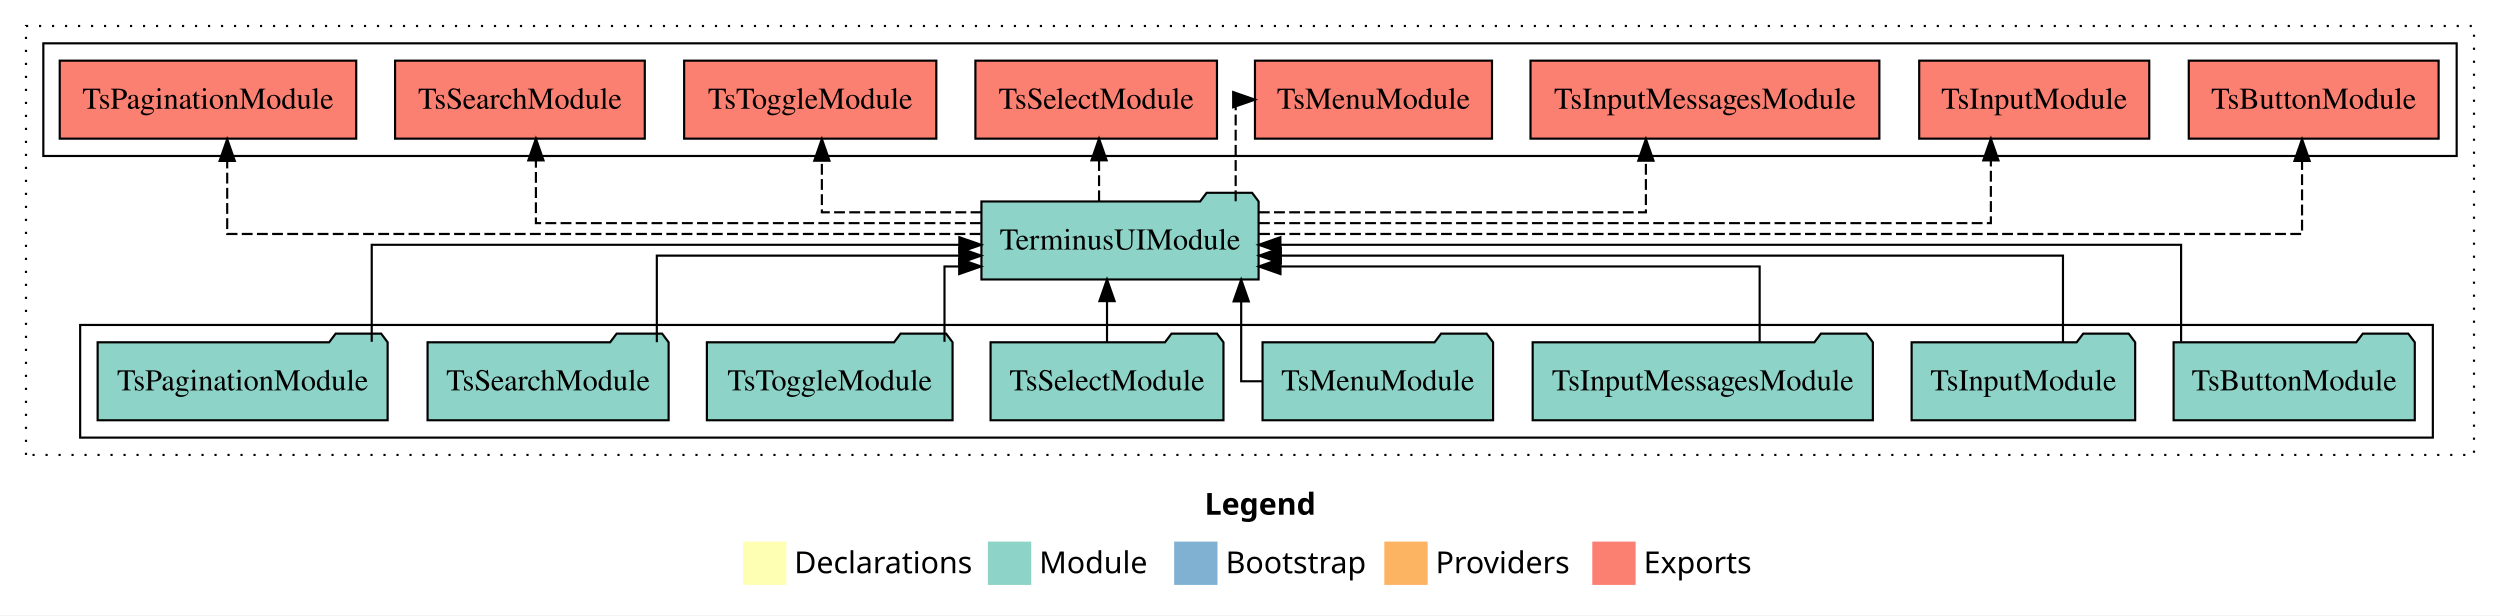
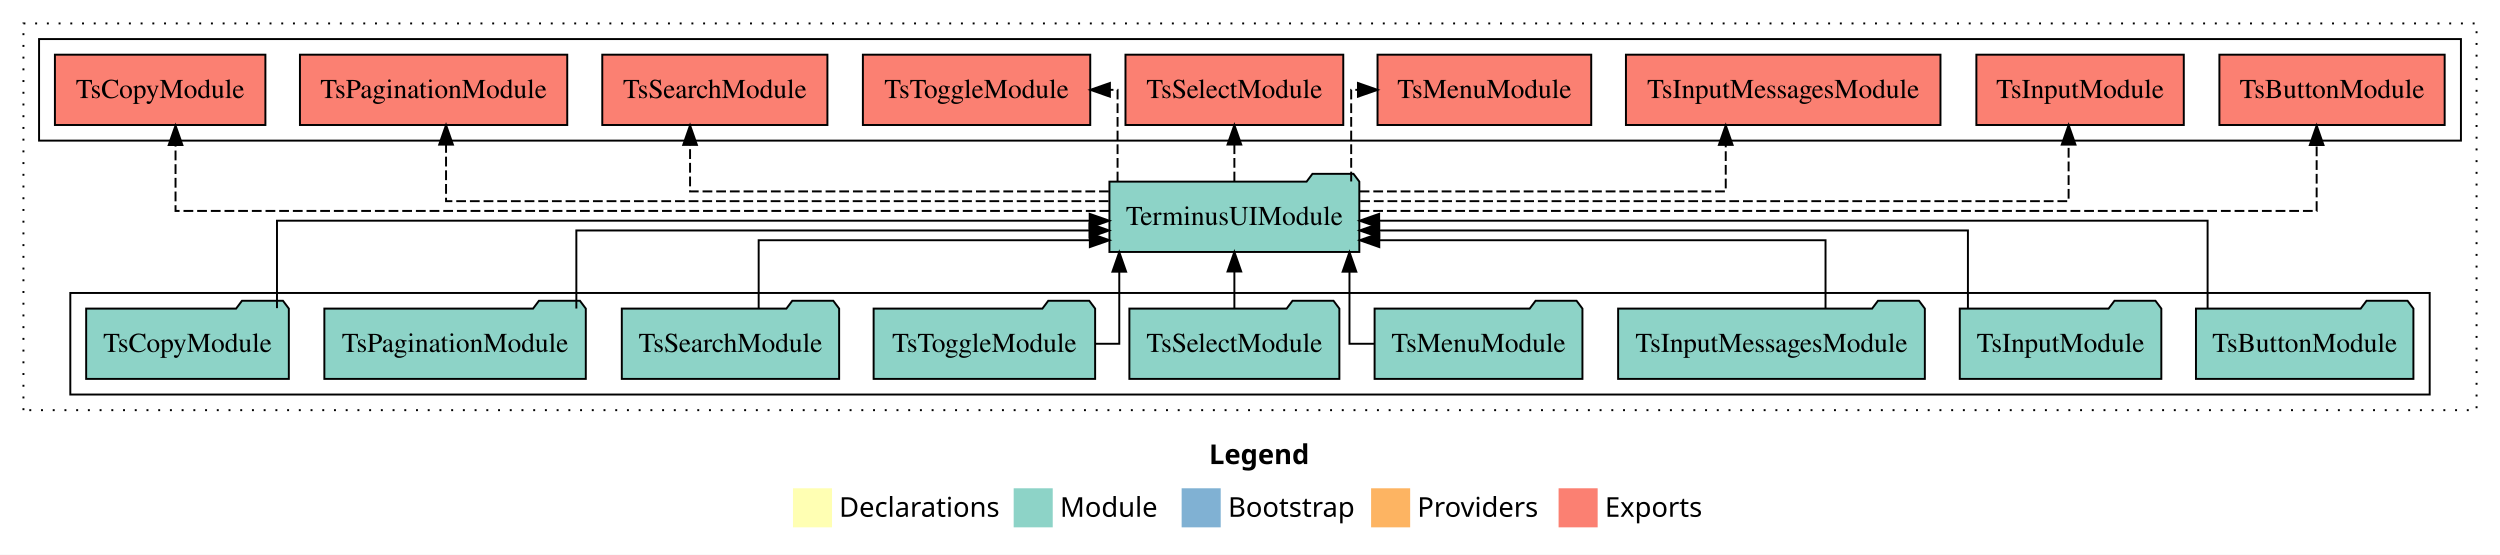
- <svg xmlns="http://www.w3.org/2000/svg" width="1154pt" height="284pt" viewBox="0.00 0.00 1154.00 284.00">
+ <svg xmlns="http://www.w3.org/2000/svg" width="1280pt" height="284pt" viewBox="0.00 0.00 1280.00 284.00">
  <g id="graph0" class="graph" transform="scale(1 1) rotate(0) translate(4 280)">
-     <polygon fill="#ffffff" stroke="transparent" points="-4,4 -4,-280 1150,-280 1150,4 -4,4" />
-     <text text-anchor="start" x="552.009" y="-42.4" font-family="sans-serif" font-weight="bold" font-size="14.00" fill="#000000">Legend</text>
-     <polygon fill="#ffffb3" stroke="transparent" points="339,-10 339,-30 359,-30 359,-10 339,-10" />
-     <text text-anchor="start" x="362.629" y="-15.4" font-family="sans-serif" font-size="14.00" fill="#000000">  Declarations</text>
-     <polygon fill="#8dd3c7" stroke="transparent" points="452,-10 452,-30 472,-30 472,-10 452,-10" />
-     <text text-anchor="start" x="475.725" y="-15.4" font-family="sans-serif" font-size="14.00" fill="#000000">  Module</text>
-     <polygon fill="#80b1d3" stroke="transparent" points="538,-10 538,-30 558,-30 558,-10 538,-10" />
-     <text text-anchor="start" x="561.781" y="-15.4" font-family="sans-serif" font-size="14.00" fill="#000000">  Bootstrap</text>
-     <polygon fill="#fdb462" stroke="transparent" points="635,-10 635,-30 655,-30 655,-10 635,-10" />
-     <text text-anchor="start" x="658.673" y="-15.4" font-family="sans-serif" font-size="14.00" fill="#000000">  Providers</text>
-     <polygon fill="#fb8072" stroke="transparent" points="731,-10 731,-30 751,-30 751,-10 731,-10" />
-     <text text-anchor="start" x="754.726" y="-15.4" font-family="sans-serif" font-size="14.00" fill="#000000">  Exports</text>
+     <polygon fill="#ffffff" stroke="transparent" points="-4,4 -4,-280 1276,-280 1276,4 -4,4" />
+     <text text-anchor="start" x="615.009" y="-42.4" font-family="sans-serif" font-weight="bold" font-size="14.00" fill="#000000">Legend</text>
+     <polygon fill="#ffffb3" stroke="transparent" points="402,-10 402,-30 422,-30 422,-10 402,-10" />
+     <text text-anchor="start" x="425.629" y="-15.4" font-family="sans-serif" font-size="14.00" fill="#000000">  Declarations</text>
+     <polygon fill="#8dd3c7" stroke="transparent" points="515,-10 515,-30 535,-30 535,-10 515,-10" />
+     <text text-anchor="start" x="538.725" y="-15.4" font-family="sans-serif" font-size="14.00" fill="#000000">  Module</text>
+     <polygon fill="#80b1d3" stroke="transparent" points="601,-10 601,-30 621,-30 621,-10 601,-10" />
+     <text text-anchor="start" x="624.781" y="-15.4" font-family="sans-serif" font-size="14.00" fill="#000000">  Bootstrap</text>
+     <polygon fill="#fdb462" stroke="transparent" points="698,-10 698,-30 718,-30 718,-10 698,-10" />
+     <text text-anchor="start" x="721.673" y="-15.4" font-family="sans-serif" font-size="14.00" fill="#000000">  Providers</text>
+     <polygon fill="#fb8072" stroke="transparent" points="794,-10 794,-30 814,-30 814,-10 794,-10" />
+     <text text-anchor="start" x="817.726" y="-15.4" font-family="sans-serif" font-size="14.00" fill="#000000">  Exports</text>
    <g id="clust1" class="cluster">
-       <polygon fill="none" stroke="#000000" stroke-dasharray="1,5" points="8,-70 8,-268 1138,-268 1138,-70 8,-70" />
+       <polygon fill="none" stroke="#000000" stroke-dasharray="1,5" points="8,-70 8,-268 1264,-268 1264,-70 8,-70" />
    </g>
    <g id="clust3" class="cluster">
-       <polygon fill="none" stroke="#000000" points="33,-78 33,-130 1119,-130 1119,-78 33,-78" />
+       <polygon fill="none" stroke="#000000" points="32,-78 32,-130 1240,-130 1240,-78 32,-78" />
    </g>
    <g id="clust4" class="cluster">
-       <polygon fill="none" stroke="#000000" points="16,-208 16,-260 1130,-260 1130,-208 16,-208" />
+       <polygon fill="none" stroke="#000000" points="16,-208 16,-260 1256,-260 1256,-208 16,-208" />
    </g>
    <g id="node1" class="node">
-       <polygon fill="#8dd3c7" stroke="#000000" points="1110.665,-122 1107.665,-126 1086.665,-126 1083.665,-122 999.335,-122 999.335,-86 1110.665,-86 1110.665,-122" />
-       <text text-anchor="middle" x="1055" y="-99.8" font-family="Times,serif" font-size="14.00" fill="#000000">TsButtonModule</text>
+       <polygon fill="#8dd3c7" stroke="#000000" points="1231.665,-122 1228.665,-126 1207.665,-126 1204.665,-122 1120.335,-122 1120.335,-86 1231.665,-86 1231.665,-122" />
+       <text text-anchor="middle" x="1176" y="-99.8" font-family="Times,serif" font-size="14.00" fill="#000000">TsButtonModule</text>
+     </g>
+     <g id="node10" class="node">
+       <polygon fill="#8dd3c7" stroke="#000000" points="691.971,-187 688.971,-191 667.971,-191 664.971,-187 564.029,-187 564.029,-151 691.971,-151 691.971,-187" />
+       <text text-anchor="middle" x="628" y="-164.8" font-family="Times,serif" font-size="14.00" fill="#000000">TerminusUIModule</text>
+     </g>
+     <g id="edge1" class="edge">
+       <path fill="none" stroke="#000000" d="M1126.293,-122.222C1126.293,-140.828 1126.293,-167 1126.293,-167 1126.293,-167 702.123,-167 702.123,-167" />
+       <polygon fill="#000000" stroke="#000000" points="702.123,-163.5 692.123,-167 702.123,-170.5 702.123,-163.5" />
+     </g>
+     <g id="node2" class="node">
+       <polygon fill="#8dd3c7" stroke="#000000" points="1102.598,-122 1099.598,-126 1078.598,-126 1075.598,-122 999.402,-122 999.402,-86 1102.598,-86 1102.598,-122" />
+       <text text-anchor="middle" x="1051" y="-99.8" font-family="Times,serif" font-size="14.00" fill="#000000">TsInputModule</text>
+     </g>
+     <g id="edge2" class="edge">
+       <path fill="none" stroke="#000000" d="M1003.576,-122.034C1003.576,-139.06 1003.576,-162 1003.576,-162 1003.576,-162 702.137,-162 702.137,-162" />
+       <polygon fill="#000000" stroke="#000000" points="702.137,-158.5 692.137,-162 702.137,-165.5 702.137,-158.5" />
+     </g>
+     <g id="node3" class="node">
+       <polygon fill="#8dd3c7" stroke="#000000" points="981.521,-122 978.521,-126 957.521,-126 954.521,-122 824.479,-122 824.479,-86 981.521,-86 981.521,-122" />
+       <text text-anchor="middle" x="903" y="-99.8" font-family="Times,serif" font-size="14.00" fill="#000000">TsInputMessagesModule</text>
+     </g>
+     <g id="edge3" class="edge">
+       <path fill="none" stroke="#000000" d="M930.67,-122.24C930.67,-137.571 930.67,-157 930.67,-157 930.67,-157 702.188,-157 702.188,-157" />
+       <polygon fill="#000000" stroke="#000000" points="702.189,-153.5 692.188,-157 702.188,-160.5 702.189,-153.5" />
+     </g>
+     <g id="node4" class="node">
+       <polygon fill="#8dd3c7" stroke="#000000" points="806.206,-122 803.206,-126 782.206,-126 779.206,-122 699.794,-122 699.794,-86 806.206,-86 806.206,-122" />
+       <text text-anchor="middle" x="753" y="-99.8" font-family="Times,serif" font-size="14.00" fill="#000000">TsMenuModule</text>
+     </g>
+     <g id="edge4" class="edge">
+       <path fill="none" stroke="#000000" d="M699.67,-104C692.157,-104 686.931,-104 686.931,-104 686.931,-104 686.931,-140.894 686.931,-140.894" />
+       <polygon fill="#000000" stroke="#000000" points="683.431,-140.894 686.931,-150.894 690.431,-140.894 683.431,-140.894" />
+     </g>
+     <g id="node5" class="node">
+       <polygon fill="#8dd3c7" stroke="#000000" points="681.755,-122 678.755,-126 657.755,-126 654.755,-122 574.245,-122 574.245,-86 681.755,-86 681.755,-122" />
+       <text text-anchor="middle" x="628" y="-99.8" font-family="Times,serif" font-size="14.00" fill="#000000">TsSelectModule</text>
+     </g>
+     <g id="edge5" class="edge">
+       <path fill="none" stroke="#000000" d="M628,-122.106C628,-122.106 628,-140.991 628,-140.991" />
+       <polygon fill="#000000" stroke="#000000" points="624.5,-140.991 628,-150.991 631.5,-140.991 624.5,-140.991" />
+     </g>
+     <g id="node6" class="node">
+       <polygon fill="#8dd3c7" stroke="#000000" points="556.705,-122 553.705,-126 532.705,-126 529.705,-122 443.295,-122 443.295,-86 556.705,-86 556.705,-122" />
+       <text text-anchor="middle" x="500" y="-99.8" font-family="Times,serif" font-size="14.00" fill="#000000">TsToggleModule</text>
+     </g>
+     <g id="edge6" class="edge">
+       <path fill="none" stroke="#000000" d="M556.721,-104C564.051,-104 569.069,-104 569.069,-104 569.069,-104 569.069,-140.894 569.069,-140.894" />
+       <polygon fill="#000000" stroke="#000000" points="565.569,-140.894 569.069,-150.894 572.569,-140.894 565.569,-140.894" />
+     </g>
+     <g id="node7" class="node">
+       <polygon fill="#8dd3c7" stroke="#000000" points="425.635,-122 422.635,-126 401.635,-126 398.635,-122 314.365,-122 314.365,-86 425.635,-86 425.635,-122" />
+       <text text-anchor="middle" x="370" y="-99.8" font-family="Times,serif" font-size="14.00" fill="#000000">TsSearchModule</text>
+     </g>
+     <g id="edge7" class="edge">
+       <path fill="none" stroke="#000000" d="M384.439,-122.24C384.439,-137.571 384.439,-157 384.439,-157 384.439,-157 554.007,-157 554.007,-157" />
+       <polygon fill="#000000" stroke="#000000" points="554.007,-160.5 564.007,-157 554.007,-153.5 554.007,-160.5" />
+     </g>
+     <g id="node8" class="node">
+       <polygon fill="#8dd3c7" stroke="#000000" points="295.931,-122 292.931,-126 271.931,-126 268.931,-122 162.069,-122 162.069,-86 295.931,-86 295.931,-122" />
+       <text text-anchor="middle" x="229" y="-99.8" font-family="Times,serif" font-size="14.00" fill="#000000">TsPaginationModule</text>
+     </g>
+     <g id="edge8" class="edge">
+       <path fill="none" stroke="#000000" d="M291.09,-122.034C291.09,-139.06 291.09,-162 291.09,-162 291.09,-162 553.837,-162 553.837,-162" />
+       <polygon fill="#000000" stroke="#000000" points="553.837,-165.5 563.837,-162 553.837,-158.5 553.837,-165.5" />
    </g>
    <g id="node9" class="node">
-       <polygon fill="#8dd3c7" stroke="#000000" points="576.971,-187 573.971,-191 552.971,-191 549.971,-187 449.029,-187 449.029,-151 576.971,-151 576.971,-187" />
-       <text text-anchor="middle" x="513" y="-164.8" font-family="Times,serif" font-size="14.00" fill="#000000">TerminusUIModule</text>
-     </g>
-     <g id="edge1" class="edge">
-       <path fill="none" stroke="#000000" d="M1002.793,-122.222C1002.793,-140.828 1002.793,-167 1002.793,-167 1002.793,-167 587.032,-167 587.032,-167" />
-       <polygon fill="#000000" stroke="#000000" points="587.032,-163.5 577.032,-167 587.032,-170.5 587.032,-163.5" />
-     </g>
-     <g id="node2" class="node">
-       <polygon fill="#8dd3c7" stroke="#000000" points="981.598,-122 978.598,-126 957.598,-126 954.598,-122 878.402,-122 878.402,-86 981.598,-86 981.598,-122" />
-       <text text-anchor="middle" x="930" y="-99.8" font-family="Times,serif" font-size="14.00" fill="#000000">TsInputModule</text>
-     </g>
-     <g id="edge2" class="edge">
-       <path fill="none" stroke="#000000" d="M948.266,-122.034C948.266,-139.06 948.266,-162 948.266,-162 948.266,-162 587.225,-162 587.225,-162" />
-       <polygon fill="#000000" stroke="#000000" points="587.225,-158.5 577.225,-162 587.225,-165.5 587.225,-158.5" />
-     </g>
-     <g id="node3" class="node">
-       <polygon fill="#8dd3c7" stroke="#000000" points="860.521,-122 857.521,-126 836.521,-126 833.521,-122 703.479,-122 703.479,-86 860.521,-86 860.521,-122" />
-       <text text-anchor="middle" x="782" y="-99.8" font-family="Times,serif" font-size="14.00" fill="#000000">TsInputMessagesModule</text>
-     </g>
-     <g id="edge3" class="edge">
-       <path fill="none" stroke="#000000" d="M808.253,-122.24C808.253,-137.571 808.253,-157 808.253,-157 808.253,-157 587.066,-157 587.066,-157" />
-       <polygon fill="#000000" stroke="#000000" points="587.066,-153.5 577.066,-157 587.066,-160.5 587.066,-153.5" />
-     </g>
-     <g id="node4" class="node">
-       <polygon fill="#8dd3c7" stroke="#000000" points="685.206,-122 682.206,-126 661.206,-126 658.206,-122 578.794,-122 578.794,-86 685.206,-86 685.206,-122" />
-       <text text-anchor="middle" x="632" y="-99.8" font-family="Times,serif" font-size="14.00" fill="#000000">TsMenuModule</text>
-     </g>
-     <g id="edge4" class="edge">
-       <path fill="none" stroke="#000000" d="M578.786,-104C572.873,-104 568.931,-104 568.931,-104 568.931,-104 568.931,-140.894 568.931,-140.894" />
-       <polygon fill="#000000" stroke="#000000" points="565.431,-140.894 568.931,-150.894 572.431,-140.894 565.431,-140.894" />
-     </g>
-     <g id="node5" class="node">
-       <polygon fill="#8dd3c7" stroke="#000000" points="560.755,-122 557.755,-126 536.755,-126 533.755,-122 453.245,-122 453.245,-86 560.755,-86 560.755,-122" />
-       <text text-anchor="middle" x="507" y="-99.8" font-family="Times,serif" font-size="14.00" fill="#000000">TsSelectModule</text>
-     </g>
-     <g id="edge5" class="edge">
-       <path fill="none" stroke="#000000" d="M507,-122.106C507,-122.106 507,-140.991 507,-140.991" />
-       <polygon fill="#000000" stroke="#000000" points="503.5,-140.991 507,-150.991 510.5,-140.991 503.5,-140.991" />
-     </g>
-     <g id="node6" class="node">
-       <polygon fill="#8dd3c7" stroke="#000000" points="435.705,-122 432.705,-126 411.705,-126 408.705,-122 322.295,-122 322.295,-86 435.705,-86 435.705,-122" />
-       <text text-anchor="middle" x="379" y="-99.8" font-family="Times,serif" font-size="14.00" fill="#000000">TsToggleModule</text>
-     </g>
-     <g id="edge6" class="edge">
-       <path fill="none" stroke="#000000" d="M431.977,-122.24C431.977,-137.571 431.977,-157 431.977,-157 431.977,-157 438.765,-157 438.765,-157" />
-       <polygon fill="#000000" stroke="#000000" points="438.765,-160.5 448.765,-157 438.765,-153.5 438.765,-160.5" />
-     </g>
-     <g id="node7" class="node">
-       <polygon fill="#8dd3c7" stroke="#000000" points="304.635,-122 301.635,-126 280.635,-126 277.635,-122 193.365,-122 193.365,-86 304.635,-86 304.635,-122" />
-       <text text-anchor="middle" x="249" y="-99.8" font-family="Times,serif" font-size="14.00" fill="#000000">TsSearchModule</text>
-     </g>
-     <g id="edge7" class="edge">
-       <path fill="none" stroke="#000000" d="M299.192,-122.034C299.192,-139.06 299.192,-162 299.192,-162 299.192,-162 438.851,-162 438.851,-162" />
-       <polygon fill="#000000" stroke="#000000" points="438.851,-165.5 448.851,-162 438.851,-158.5 438.851,-165.5" />
-     </g>
-     <g id="node8" class="node">
-       <polygon fill="#8dd3c7" stroke="#000000" points="174.931,-122 171.931,-126 150.931,-126 147.931,-122 41.069,-122 41.069,-86 174.931,-86 174.931,-122" />
-       <text text-anchor="middle" x="108" y="-99.8" font-family="Times,serif" font-size="14.00" fill="#000000">TsPaginationModule</text>
-     </g>
-     <g id="edge8" class="edge">
-       <path fill="none" stroke="#000000" d="M167.59,-122.222C167.59,-140.828 167.59,-167 167.59,-167 167.59,-167 438.841,-167 438.841,-167" />
-       <polygon fill="#000000" stroke="#000000" points="438.841,-170.5 448.841,-167 438.841,-163.5 438.841,-170.5" />
-     </g>
-     <g id="node10" class="node">
-       <polygon fill="#fb8072" stroke="#000000" points="1121.665,-252 1006.335,-252 1006.335,-216 1121.665,-216 1121.665,-252" />
-       <text text-anchor="middle" x="1064" y="-229.8" font-family="Times,serif" font-size="14.00" fill="#000000">TsButtonModule </text>
+       <polygon fill="#8dd3c7" stroke="#000000" points="143.884,-122 140.884,-126 119.884,-126 116.884,-122 40.116,-122 40.116,-86 143.884,-86 143.884,-122" />
+       <text text-anchor="middle" x="92" y="-99.8" font-family="Times,serif" font-size="14.00" fill="#000000">TsCopyModule</text>
    </g>
    <g id="edge9" class="edge">
-       <path fill="none" stroke="#000000" stroke-dasharray="5,2" d="M577.195,-172C721.426,-172 1058.625,-172 1058.625,-172 1058.625,-172 1058.625,-205.733 1058.625,-205.733" />
-       <polygon fill="#000000" stroke="#000000" points="1055.125,-205.733 1058.625,-215.733 1062.125,-205.733 1055.125,-205.733" />
+       <path fill="none" stroke="#000000" d="M137.817,-122.222C137.817,-140.828 137.817,-167 137.817,-167 137.817,-167 553.917,-167 553.917,-167" />
+       <polygon fill="#000000" stroke="#000000" points="553.917,-170.5 563.917,-167 553.917,-163.5 553.917,-170.5" />
    </g>
    <g id="node11" class="node">
-       <polygon fill="#fb8072" stroke="#000000" points="988.099,-252 881.901,-252 881.901,-216 988.099,-216 988.099,-252" />
-       <text text-anchor="middle" x="935" y="-229.8" font-family="Times,serif" font-size="14.00" fill="#000000">TsInputModule </text>
+       <polygon fill="#fb8072" stroke="#000000" points="1247.665,-252 1132.335,-252 1132.335,-216 1247.665,-216 1247.665,-252" />
+       <text text-anchor="middle" x="1190" y="-229.8" font-family="Times,serif" font-size="14.00" fill="#000000">TsButtonModule </text>
    </g>
    <g id="edge10" class="edge">
-       <path fill="none" stroke="#000000" stroke-dasharray="5,2" d="M577.14,-177C690.631,-177 914.984,-177 914.984,-177 914.984,-177 914.984,-205.965 914.984,-205.965" />
-       <polygon fill="#000000" stroke="#000000" points="911.484,-205.965 914.984,-215.965 918.484,-205.965 911.484,-205.965" />
+       <path fill="none" stroke="#000000" stroke-dasharray="5,2" d="M692.106,-172C837.969,-172 1182.125,-172 1182.125,-172 1182.125,-172 1182.125,-205.733 1182.125,-205.733" />
+       <polygon fill="#000000" stroke="#000000" points="1178.625,-205.733 1182.125,-215.733 1185.625,-205.733 1178.625,-205.733" />
    </g>
    <g id="node12" class="node">
-       <polygon fill="#fb8072" stroke="#000000" points="863.52,-252 702.48,-252 702.48,-216 863.52,-216 863.52,-252" />
-       <text text-anchor="middle" x="783" y="-229.8" font-family="Times,serif" font-size="14.00" fill="#000000">TsInputMessagesModule </text>
+       <polygon fill="#fb8072" stroke="#000000" points="1114.099,-252 1007.901,-252 1007.901,-216 1114.099,-216 1114.099,-252" />
+       <text text-anchor="middle" x="1061" y="-229.8" font-family="Times,serif" font-size="14.00" fill="#000000">TsInputModule </text>
    </g>
    <g id="edge11" class="edge">
-       <path fill="none" stroke="#000000" stroke-dasharray="5,2" d="M577.096,-182C649.015,-182 755.747,-182 755.747,-182 755.747,-182 755.747,-205.813 755.747,-205.813" />
-       <polygon fill="#000000" stroke="#000000" points="752.247,-205.813 755.747,-215.813 759.247,-205.813 752.247,-205.813" />
+       <path fill="none" stroke="#000000" stroke-dasharray="5,2" d="M692.407,-177C811.729,-177 1055.125,-177 1055.125,-177 1055.125,-177 1055.125,-205.965 1055.125,-205.965" />
+       <polygon fill="#000000" stroke="#000000" points="1051.625,-205.965 1055.125,-215.965 1058.625,-205.965 1051.625,-205.965" />
    </g>
    <g id="node13" class="node">
-       <polygon fill="#fb8072" stroke="#000000" points="684.707,-252 575.293,-252 575.293,-216 684.707,-216 684.707,-252" />
-       <text text-anchor="middle" x="630" y="-229.8" font-family="Times,serif" font-size="14.00" fill="#000000">TsMenuModule </text>
+       <polygon fill="#fb8072" stroke="#000000" points="989.52,-252 828.48,-252 828.48,-216 989.52,-216 989.52,-252" />
+       <text text-anchor="middle" x="909" y="-229.8" font-family="Times,serif" font-size="14.00" fill="#000000">TsInputMessagesModule </text>
    </g>
    <g id="edge12" class="edge">
-       <path fill="none" stroke="#000000" stroke-dasharray="5,2" d="M566.387,-187.106C566.387,-206.339 566.387,-234 566.387,-234 566.387,-234 567.272,-234 567.272,-234" />
-       <polygon fill="#000000" stroke="#000000" points="565.232,-237.5 575.232,-234 565.232,-230.5 565.232,-237.5" />
+       <path fill="none" stroke="#000000" stroke-dasharray="5,2" d="M692.135,-182C766.672,-182 879.58,-182 879.58,-182 879.58,-182 879.58,-205.813 879.58,-205.813" />
+       <polygon fill="#000000" stroke="#000000" points="876.08,-205.813 879.58,-215.813 883.08,-205.813 876.08,-205.813" />
    </g>
    <g id="node14" class="node">
-       <polygon fill="#fb8072" stroke="#000000" points="557.755,-252 446.245,-252 446.245,-216 557.755,-216 557.755,-252" />
-       <text text-anchor="middle" x="502" y="-229.8" font-family="Times,serif" font-size="14.00" fill="#000000">TsSelectModule </text>
+       <polygon fill="#fb8072" stroke="#000000" points="810.707,-252 701.293,-252 701.293,-216 810.707,-216 810.707,-252" />
+       <text text-anchor="middle" x="756" y="-229.8" font-family="Times,serif" font-size="14.00" fill="#000000">TsMenuModule </text>
    </g>
    <g id="edge13" class="edge">
-       <path fill="none" stroke="#000000" stroke-dasharray="5,2" d="M503.321,-187.106C503.321,-187.106 503.321,-205.991 503.321,-205.991" />
-       <polygon fill="#000000" stroke="#000000" points="499.821,-205.991 503.321,-215.991 506.821,-205.991 499.821,-205.991" />
+       <path fill="none" stroke="#000000" stroke-dasharray="5,2" d="M687.806,-187.106C687.806,-206.339 687.806,-234 687.806,-234 687.806,-234 691.279,-234 691.279,-234" />
+       <polygon fill="#000000" stroke="#000000" points="691.279,-237.5 701.279,-234 691.279,-230.5 691.279,-237.5" />
    </g>
    <g id="node15" class="node">
-       <polygon fill="#fb8072" stroke="#000000" points="428.205,-252 311.795,-252 311.795,-216 428.205,-216 428.205,-252" />
-       <text text-anchor="middle" x="370" y="-229.8" font-family="Times,serif" font-size="14.00" fill="#000000">TsToggleModule </text>
+       <polygon fill="#fb8072" stroke="#000000" points="683.755,-252 572.245,-252 572.245,-216 683.755,-216 683.755,-252" />
+       <text text-anchor="middle" x="628" y="-229.8" font-family="Times,serif" font-size="14.00" fill="#000000">TsSelectModule </text>
    </g>
    <g id="edge14" class="edge">
-       <path fill="none" stroke="#000000" stroke-dasharray="5,2" d="M449.022,-182C413.082,-182 375.375,-182 375.375,-182 375.375,-182 375.375,-205.813 375.375,-205.813" />
-       <polygon fill="#000000" stroke="#000000" points="371.875,-205.813 375.375,-215.813 378.875,-205.813 371.875,-205.813" />
+       <path fill="none" stroke="#000000" stroke-dasharray="5,2" d="M628,-187.106C628,-187.106 628,-205.991 628,-205.991" />
+       <polygon fill="#000000" stroke="#000000" points="624.5,-205.991 628,-215.991 631.5,-205.991 624.5,-205.991" />
    </g>
    <g id="node16" class="node">
-       <polygon fill="#fb8072" stroke="#000000" points="293.634,-252 178.366,-252 178.366,-216 293.634,-216 293.634,-252" />
-       <text text-anchor="middle" x="236" y="-229.8" font-family="Times,serif" font-size="14.00" fill="#000000">TsSearchModule </text>
+       <polygon fill="#fb8072" stroke="#000000" points="554.205,-252 437.795,-252 437.795,-216 554.205,-216 554.205,-252" />
+       <text text-anchor="middle" x="496" y="-229.8" font-family="Times,serif" font-size="14.00" fill="#000000">TsToggleModule </text>
    </g>
    <g id="edge15" class="edge">
-       <path fill="none" stroke="#000000" stroke-dasharray="5,2" d="M448.761,-177C369.011,-177 243.375,-177 243.375,-177 243.375,-177 243.375,-205.965 243.375,-205.965" />
-       <polygon fill="#000000" stroke="#000000" points="239.875,-205.965 243.375,-215.965 246.875,-205.965 239.875,-205.965" />
+       <path fill="none" stroke="#000000" stroke-dasharray="5,2" d="M568.194,-187.106C568.194,-206.339 568.194,-234 568.194,-234 568.194,-234 564.274,-234 564.274,-234" />
+       <polygon fill="#000000" stroke="#000000" points="564.274,-230.5 554.274,-234 564.274,-237.5 564.274,-230.5" />
    </g>
    <g id="node17" class="node">
-       <polygon fill="#fb8072" stroke="#000000" points="160.431,-252 23.569,-252 23.569,-216 160.431,-216 160.431,-252" />
-       <text text-anchor="middle" x="92" y="-229.8" font-family="Times,serif" font-size="14.00" fill="#000000">TsPaginationModule </text>
+       <polygon fill="#fb8072" stroke="#000000" points="419.634,-252 304.366,-252 304.366,-216 419.634,-216 419.634,-252" />
+       <text text-anchor="middle" x="362" y="-229.8" font-family="Times,serif" font-size="14.00" fill="#000000">TsSearchModule </text>
    </g>
    <g id="edge16" class="edge">
-       <path fill="none" stroke="#000000" stroke-dasharray="5,2" d="M448.606,-172C332.695,-172 100.875,-172 100.875,-172 100.875,-172 100.875,-205.733 100.875,-205.733" />
-       <polygon fill="#000000" stroke="#000000" points="97.375,-205.733 100.875,-215.733 104.375,-205.733 97.375,-205.733" />
+       <path fill="none" stroke="#000000" stroke-dasharray="5,2" d="M563.713,-182C481.41,-182 349.311,-182 349.311,-182 349.311,-182 349.311,-205.813 349.311,-205.813" />
+       <polygon fill="#000000" stroke="#000000" points="345.811,-205.813 349.311,-215.813 352.811,-205.813 345.811,-205.813" />
+     </g>
+     <g id="node18" class="node">
+       <polygon fill="#fb8072" stroke="#000000" points="286.431,-252 149.569,-252 149.569,-216 286.431,-216 286.431,-252" />
+       <text text-anchor="middle" x="218" y="-229.8" font-family="Times,serif" font-size="14.00" fill="#000000">TsPaginationModule </text>
+     </g>
+     <g id="edge17" class="edge">
+       <path fill="none" stroke="#000000" stroke-dasharray="5,2" d="M563.598,-177C449.644,-177 224.375,-177 224.375,-177 224.375,-177 224.375,-205.965 224.375,-205.965" />
+       <polygon fill="#000000" stroke="#000000" points="220.875,-205.965 224.375,-215.965 227.875,-205.965 220.875,-205.965" />
+     </g>
+     <g id="node19" class="node">
+       <polygon fill="#fb8072" stroke="#000000" points="131.884,-252 24.116,-252 24.116,-216 131.884,-216 131.884,-252" />
+       <text text-anchor="middle" x="78" y="-229.8" font-family="Times,serif" font-size="14.00" fill="#000000">TsCopyModule </text>
+     </g>
+     <g id="edge18" class="edge">
+       <path fill="none" stroke="#000000" stroke-dasharray="5,2" d="M563.95,-172C420.495,-172 85.875,-172 85.875,-172 85.875,-172 85.875,-205.733 85.875,-205.733" />
+       <polygon fill="#000000" stroke="#000000" points="82.375,-205.733 85.875,-215.733 89.375,-205.733 82.375,-205.733" />
    </g>
  </g>
</svg>
